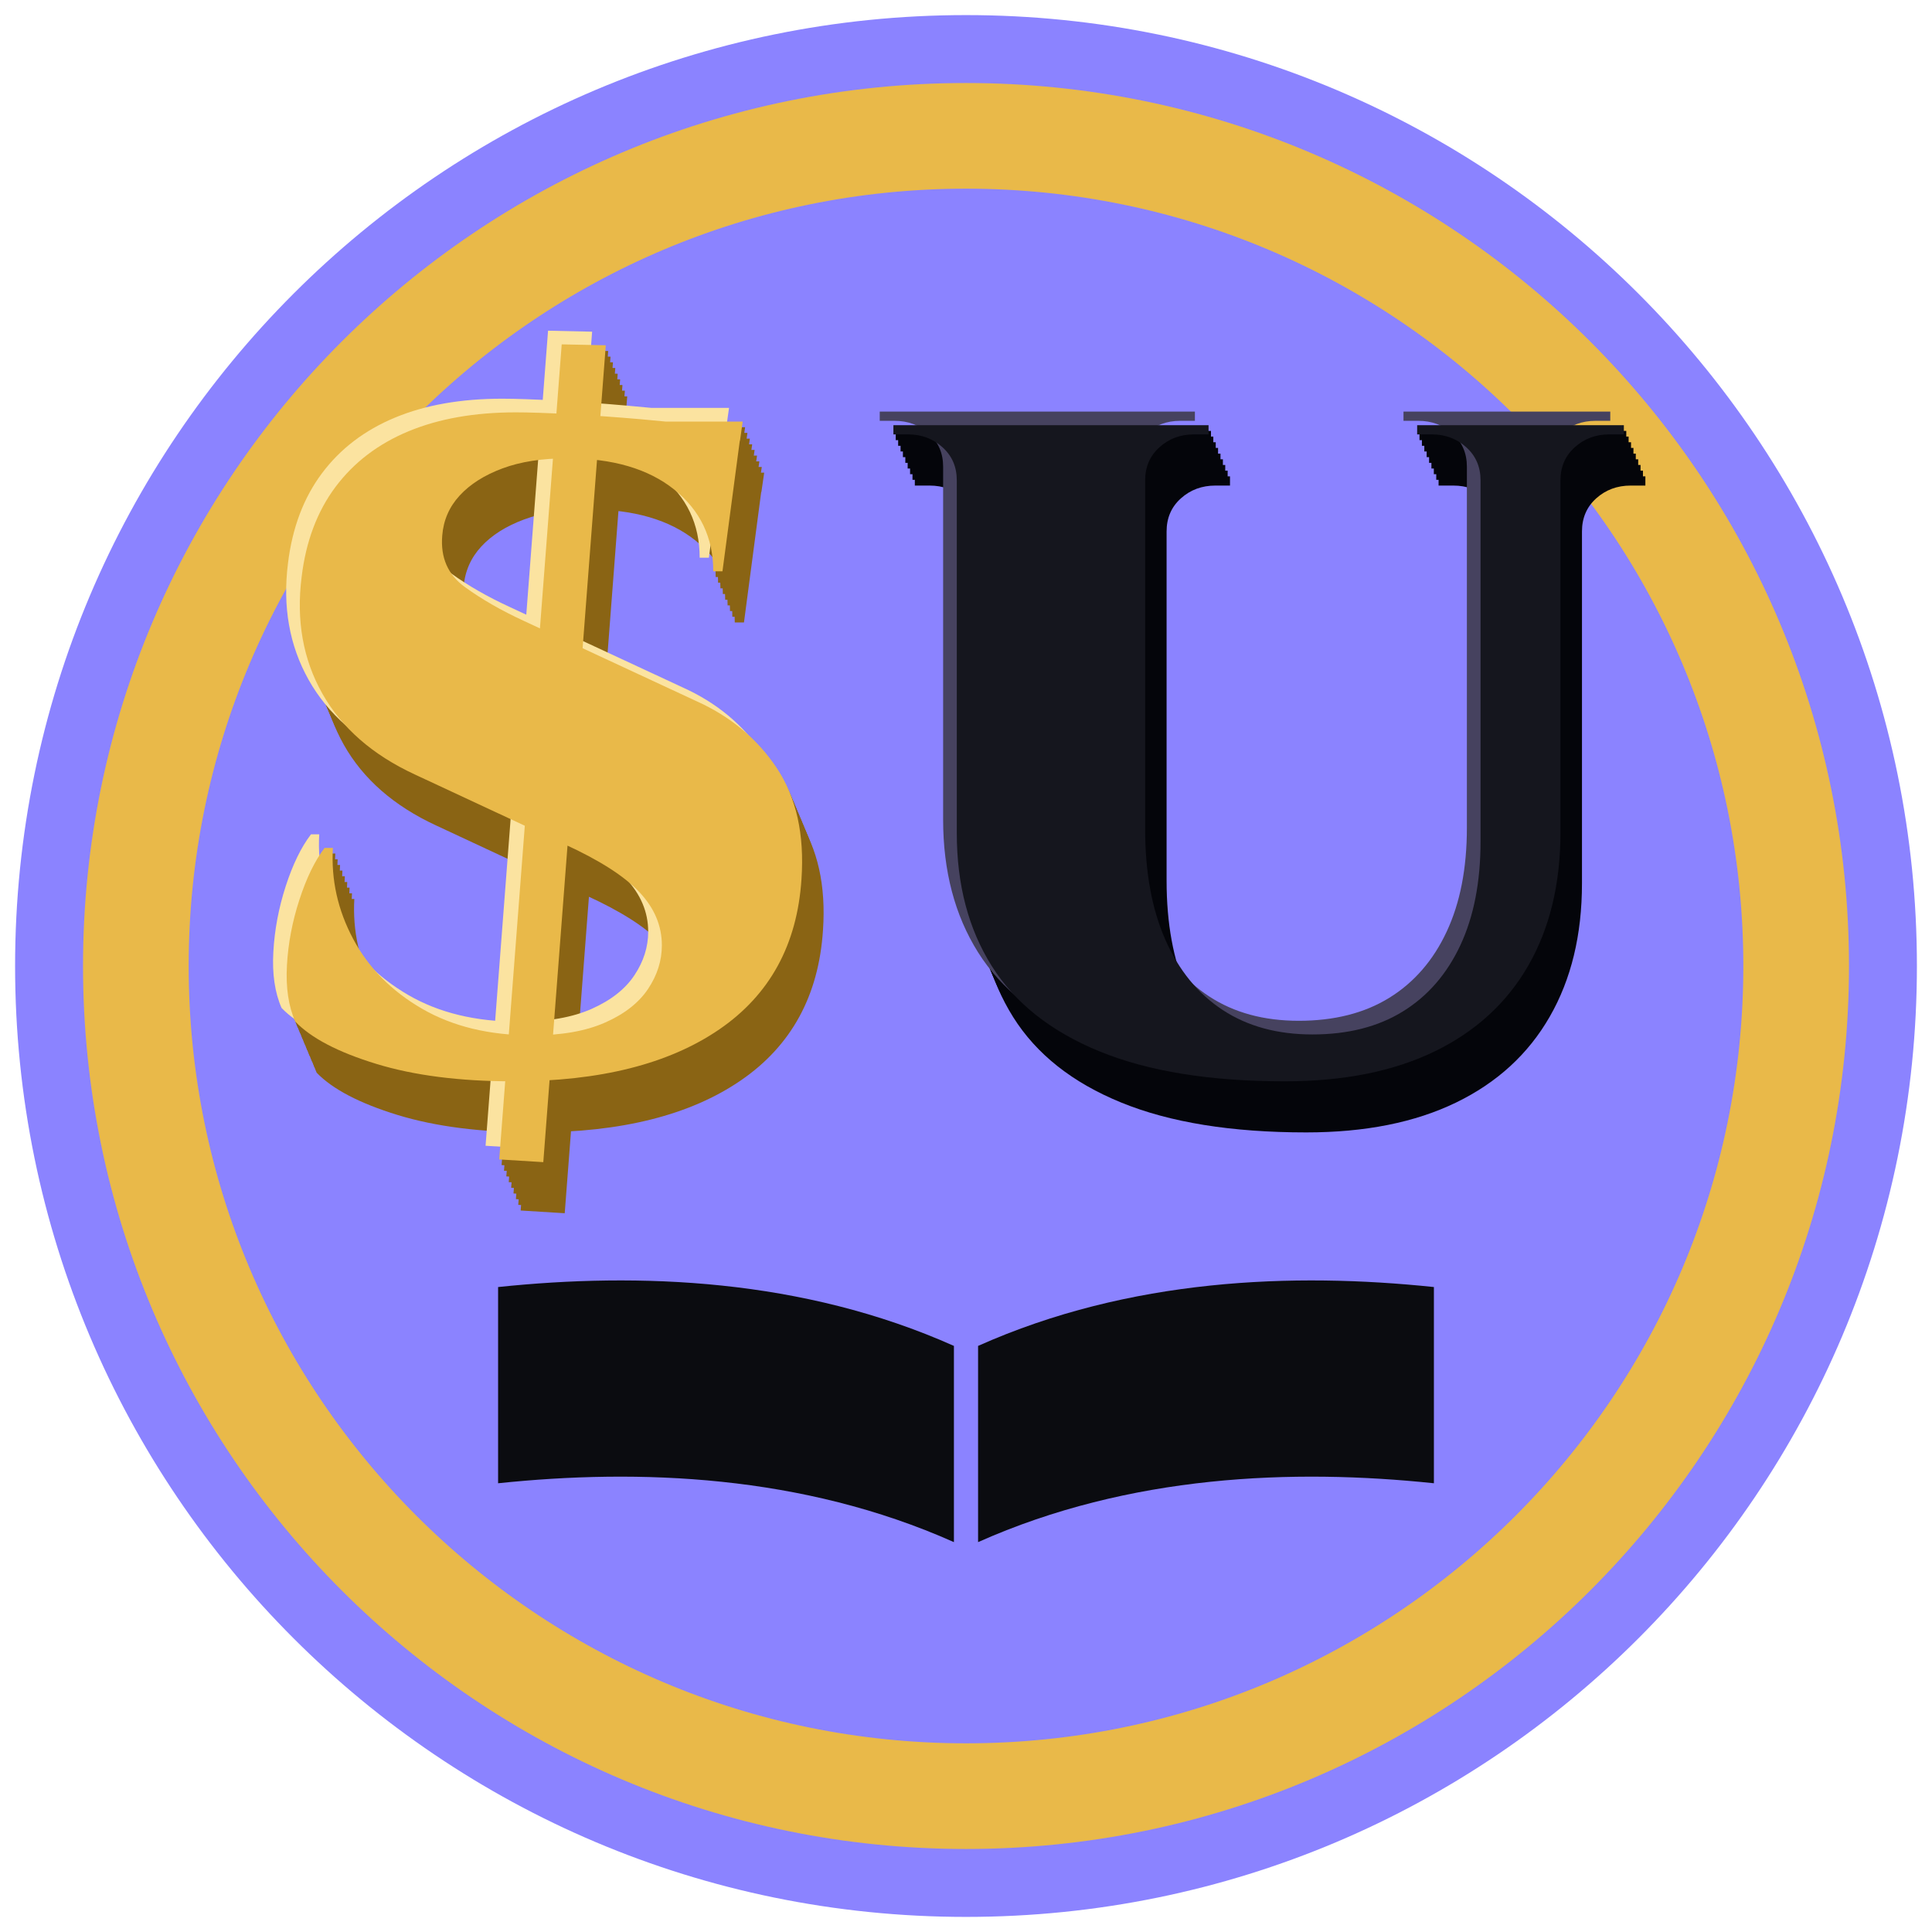
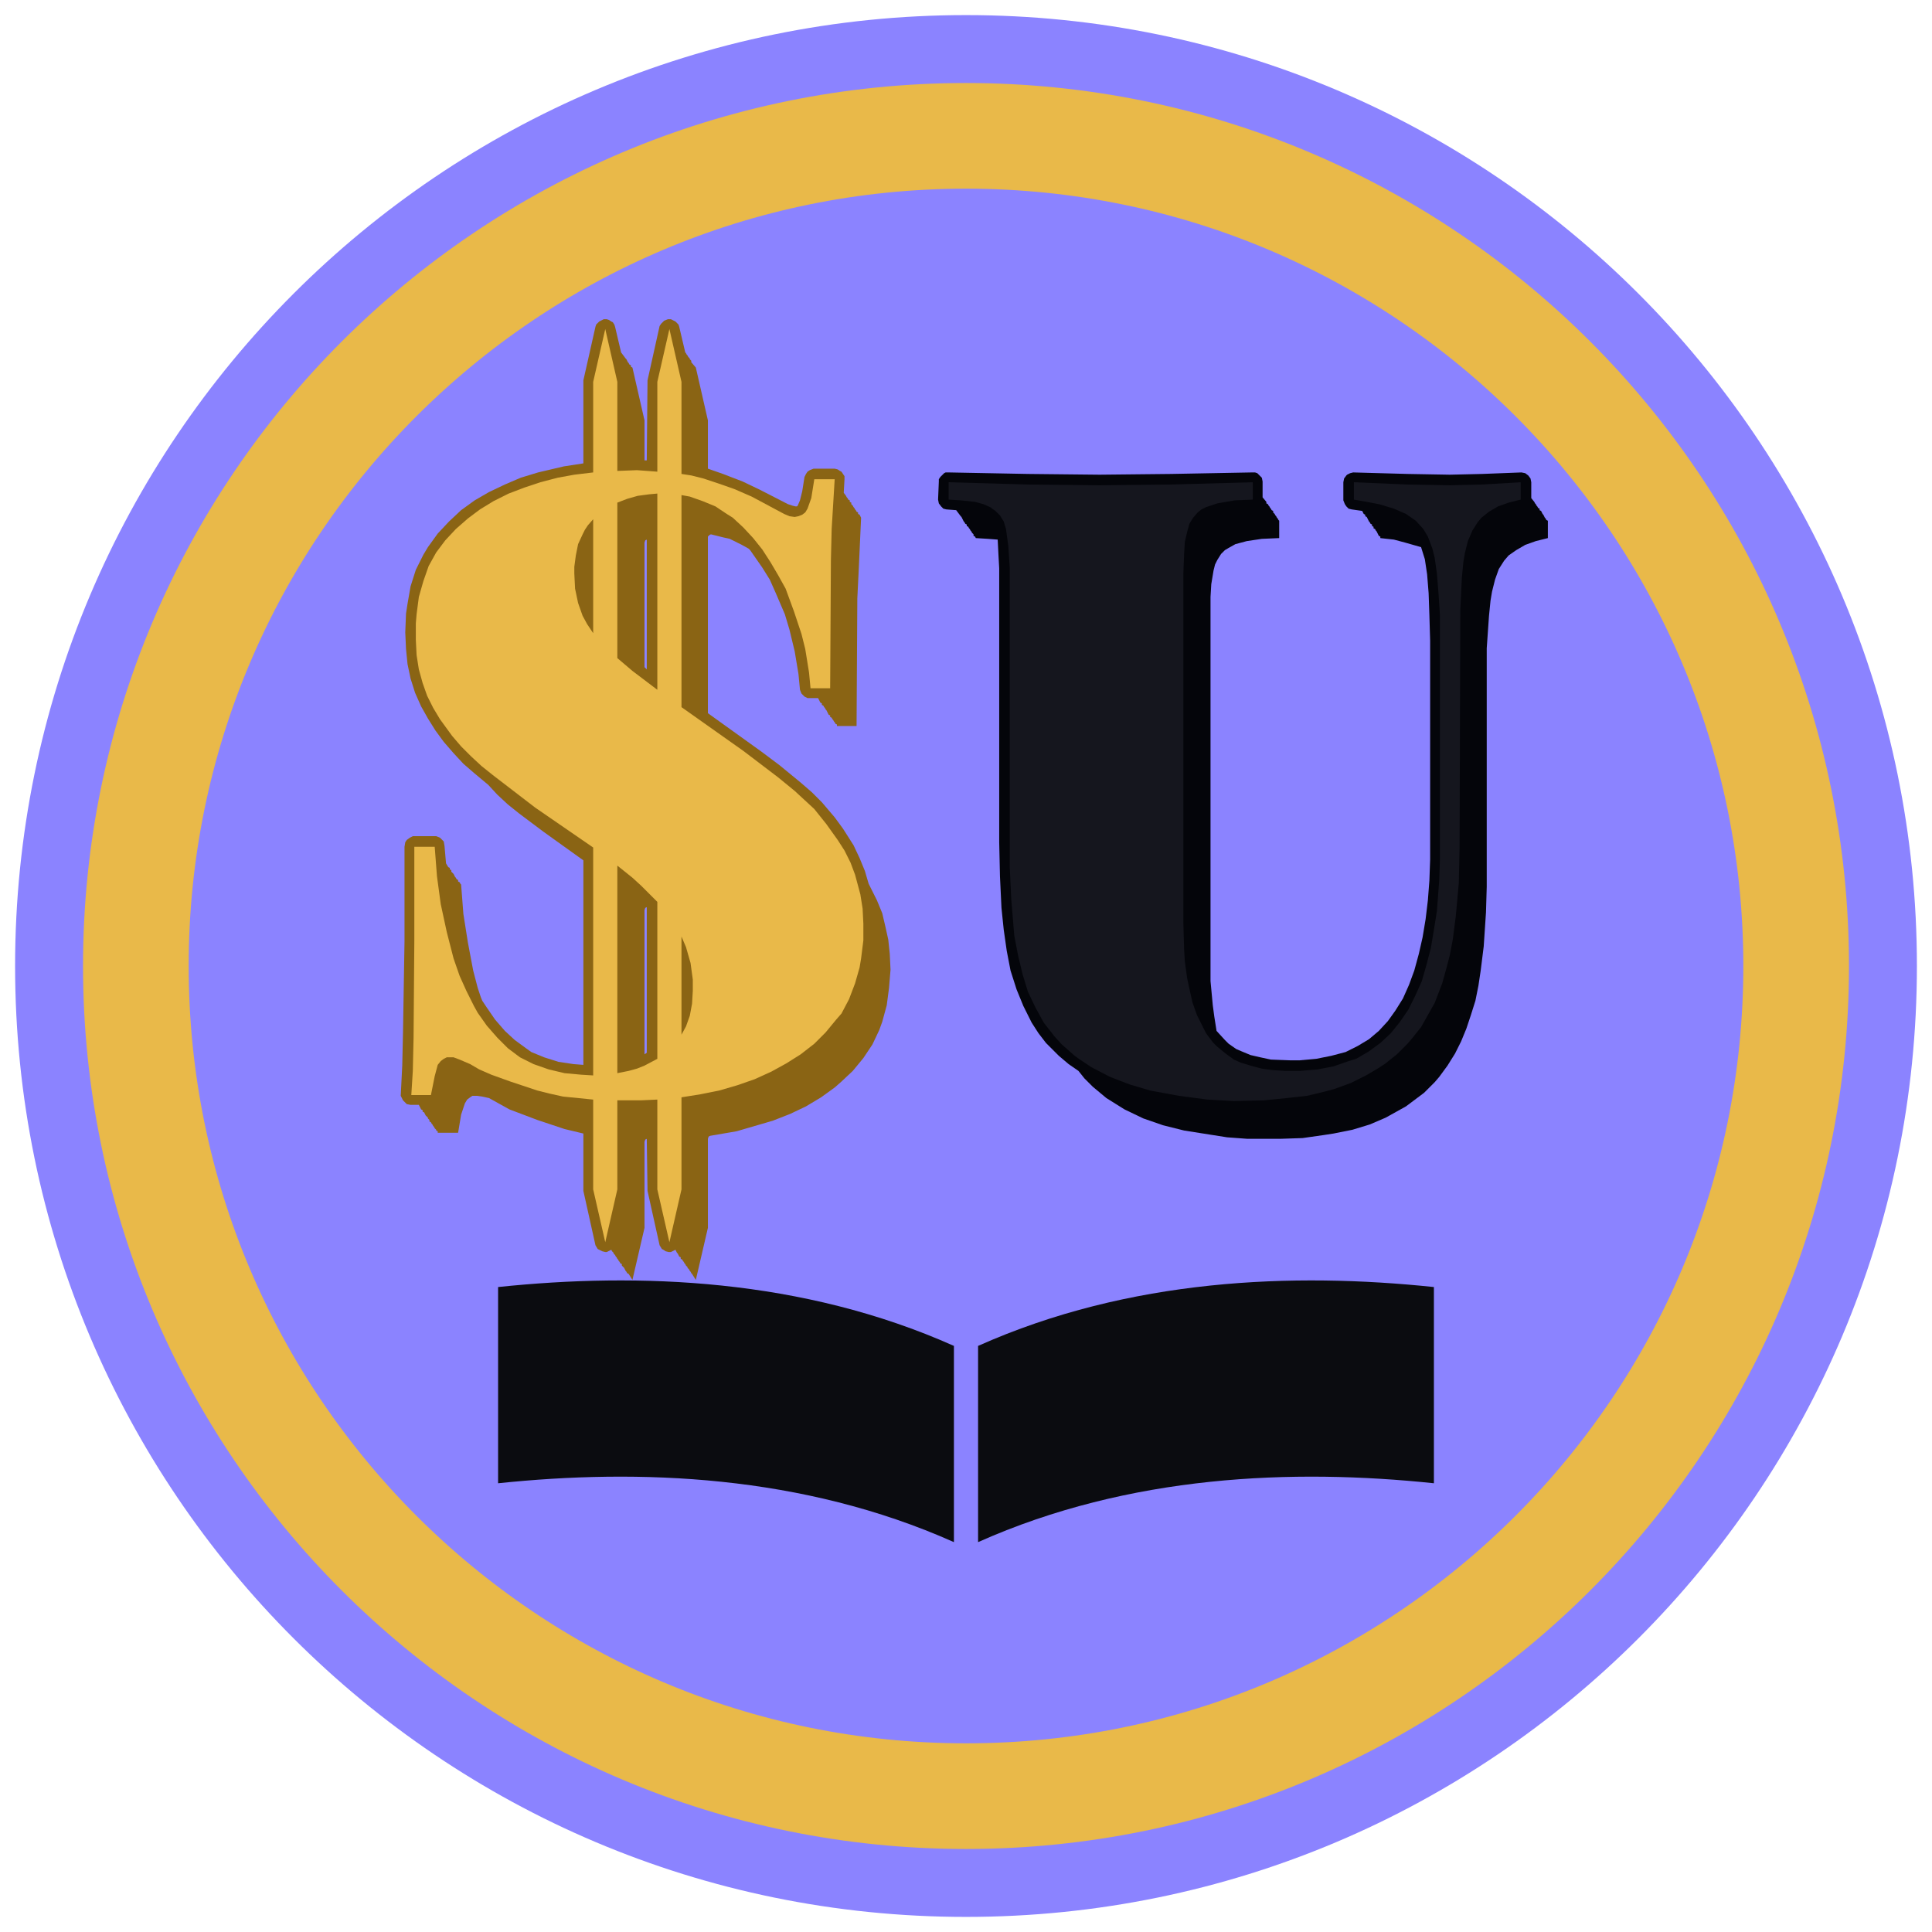
<svg xmlns="http://www.w3.org/2000/svg" viewBox="0 0 256 256" width="256" height="256">
  <circle cx="128" cy="128" r="126" fill="#8B83FF" />
  <circle cx="128" cy="128" r="110" fill="none" stroke="#E9B949" stroke-width="14" />
-   <path d="M71.18 61.41Q73.86 61.41 78.37 61.66Q82.87 61.9 87.74 62.33Q92.61 62.75 96.26 63.18Q99.92 63.6 101.01 64.09L98.58 82.48H97.36Q97.36 75.78 92.18 71.64Q87.01 67.5 78 67.5Q73.01 67.5 69.42 68.84Q65.83 70.18 63.76 72.43Q61.69 74.68 61.44 77.73Q61.08 82.11 64.42 84.55Q67.77 86.98 72.28 89.05L95.05 99.64Q101.86 102.69 105.76 108.53Q109.66 114.38 109.05 123.26Q108.2 136.29 98.15 143.17Q88.11 150.05 70.82 150.05Q60.22 150.05 52.68 147.74Q45.13 145.42 41.96 142.14Q40.62 139.09 40.87 134.71Q41.11 130.33 42.51 126Q43.91 121.68 45.86 119.12H46.95Q46.59 125.45 49.63 131.18Q52.68 136.9 58.76 140.43Q64.85 143.96 73.37 143.96Q79.22 143.96 83.05 142.26Q86.89 140.55 88.71 137.81Q90.54 135.07 90.54 132.03Q90.54 128.13 87.56 124.97Q84.58 121.8 77.64 118.64L57.79 109.38Q49.39 105.49 45.55 98.67Q41.72 91.85 42.81 83.21Q43.67 76.15 47.32 71.27Q50.97 66.4 57 63.91Q63.02 61.41 71.18 61.41ZM101.26 62.63 100.89 65.19H83.24V62.63ZM77.27 52.4 83.11 52.53 74.83 160.76 68.99 160.4Z" fill="#8A6414" />
-   <path d="M70.87 60.66Q73.54 60.66 78.05 60.9Q82.55 61.15 87.42 61.57Q92.29 62 95.95 62.43Q99.6 62.85 100.7 63.34L98.26 81.72H97.04Q97.04 75.03 91.87 70.89Q86.69 66.75 77.68 66.75Q72.69 66.75 69.1 68.09Q65.51 69.43 63.44 71.68Q61.37 73.93 61.13 76.98Q60.76 81.36 64.11 83.79Q67.46 86.23 71.96 88.3L94.73 98.89Q101.55 101.93 105.44 107.78Q109.34 113.62 108.73 122.51Q107.88 135.54 97.83 142.42Q87.79 149.3 70.5 149.3Q59.91 149.3 52.36 146.98Q44.81 144.67 41.65 141.38Q40.31 138.34 40.55 133.96Q40.79 129.57 42.19 125.25Q43.59 120.93 45.54 118.37H46.64Q46.27 124.7 49.32 130.42Q52.36 136.15 58.45 139.68Q64.54 143.21 73.06 143.21Q78.9 143.21 82.74 141.5Q86.57 139.8 88.4 137.06Q90.22 134.32 90.22 131.28Q90.22 127.38 87.24 124.22Q84.26 121.05 77.32 117.88L57.47 108.63Q49.07 104.73 45.24 97.92Q41.4 91.1 42.5 82.45Q43.35 75.39 47 70.52Q50.66 65.65 56.68 63.16Q62.71 60.66 70.87 60.66ZM100.94 61.88 100.57 64.43H82.92V61.88ZM76.95 51.65 82.8 51.77 74.52 160.01 68.67 159.65Z" fill="#8A6414" />
-   <path d="M70.55 59.91Q73.23 59.91 77.73 60.15Q82.24 60.39 87.11 60.82Q91.98 61.25 95.63 61.67Q99.28 62.1 100.38 62.59L97.94 80.97H96.73Q96.73 74.27 91.55 70.14Q86.38 66 77.37 66Q72.38 66 68.78 67.33Q65.19 68.67 63.12 70.93Q61.05 73.18 60.81 76.22Q60.44 80.61 63.79 83.04Q67.14 85.48 71.65 87.55L94.41 98.14Q101.23 101.18 105.13 107.03Q109.02 112.87 108.42 121.76Q107.56 134.79 97.52 141.66Q87.47 148.54 70.18 148.54Q59.59 148.54 52.04 146.23Q44.5 143.92 41.33 140.63Q39.99 137.59 40.23 133.2Q40.48 128.82 41.88 124.5Q43.28 120.18 45.23 117.62H46.32Q45.96 123.95 49 129.67Q52.04 135.39 58.13 138.93Q64.22 142.46 72.74 142.46Q78.59 142.46 82.42 140.75Q86.26 139.05 88.08 136.31Q89.91 133.57 89.91 130.52Q89.91 126.63 86.93 123.46Q83.94 120.3 77 117.13L57.16 107.88Q48.76 103.98 44.92 97.16Q41.09 90.35 42.18 81.7Q43.03 74.64 46.69 69.77Q50.34 64.9 56.37 62.4Q62.39 59.91 70.55 59.91ZM100.62 61.13 100.26 63.68H82.6V61.13ZM76.64 50.9 82.48 51.02 74.2 159.26 68.36 158.89Z" fill="#8A6414" />
-   <path d="M70.23 59.16Q72.91 59.16 77.42 59.4Q81.92 59.64 86.79 60.07Q91.66 60.49 95.32 60.92Q98.97 61.35 100.06 61.83L97.63 80.22H96.41Q96.41 73.52 91.24 69.38Q86.06 65.24 77.05 65.24Q72.06 65.24 68.47 66.58Q64.88 67.92 62.81 70.17Q60.74 72.43 60.49 75.47Q60.13 79.85 63.48 82.29Q66.83 84.72 71.33 86.79L94.1 97.39Q100.92 100.43 104.81 106.27Q108.71 112.12 108.1 121.01Q107.25 134.03 97.2 140.91Q87.16 147.79 69.87 147.79Q59.28 147.79 51.73 145.48Q44.18 143.16 41.01 139.88Q39.67 136.83 39.92 132.45Q40.16 128.07 41.56 123.75Q42.96 119.42 44.91 116.87H46.01Q45.64 123.2 48.68 128.92Q51.73 134.64 57.82 138.17Q63.9 141.7 72.43 141.7Q78.27 141.7 82.1 140Q85.94 138.29 87.77 135.56Q89.59 132.82 89.59 129.77Q89.59 125.88 86.61 122.71Q83.63 119.54 76.69 116.38L56.84 107.13Q48.44 103.23 44.61 96.41Q40.77 89.59 41.87 80.95Q42.72 73.89 46.37 69.02Q50.02 64.15 56.05 61.65Q62.08 59.16 70.23 59.16ZM100.31 60.37 99.94 62.93H82.29V60.37ZM76.32 50.15 82.17 50.27 73.89 158.51 68.04 158.14Z" fill="#8A6414" />
-   <path d="M69.92 58.4Q72.6 58.4 77.1 58.65Q81.61 58.89 86.48 59.32Q91.35 59.74 95 60.17Q98.65 60.59 99.75 61.08L97.31 79.47H96.09Q96.09 72.77 90.92 68.63Q85.75 64.49 76.74 64.49Q71.74 64.49 68.15 65.83Q64.56 67.17 62.49 69.42Q60.42 71.67 60.18 74.72Q59.81 79.1 63.16 81.54Q66.51 83.97 71.01 86.04L93.78 96.63Q100.6 99.68 104.5 105.52Q108.39 111.37 107.78 120.25Q106.93 133.28 96.89 140.16Q86.84 147.04 69.55 147.04Q58.96 147.04 51.41 144.73Q43.86 142.41 40.7 139.13Q39.36 136.08 39.6 131.7Q39.85 127.32 41.25 122.99Q42.65 118.67 44.59 116.11H45.69Q45.32 122.44 48.37 128.17Q51.41 133.89 57.5 137.42Q63.59 140.95 72.11 140.95Q77.95 140.95 81.79 139.25Q85.62 137.54 87.45 134.8Q89.28 132.06 89.28 129.02Q89.28 125.12 86.29 121.96Q83.31 118.79 76.37 115.63L56.53 106.37Q48.12 102.48 44.29 95.66Q40.45 88.84 41.55 80.2Q42.4 73.14 46.05 68.26Q49.71 63.39 55.73 60.9Q61.76 58.4 69.92 58.4ZM99.99 59.62 99.63 62.18H81.97V59.62ZM76.01 49.39 81.85 49.52 73.57 157.75 67.73 157.39Z" fill="#8A6414" />
-   <path d="M69.6 57.65Q72.28 57.65 76.79 57.89Q81.29 58.14 86.16 58.56Q91.03 58.99 94.68 59.42Q98.34 59.84 99.43 60.33L97 78.71H95.78Q95.78 72.02 90.6 67.88Q85.43 63.74 76.42 63.74Q71.43 63.74 67.84 65.08Q64.24 66.42 62.18 68.67Q60.11 70.92 59.86 73.97Q59.5 78.35 62.84 80.78Q66.19 83.22 70.7 85.29L93.47 95.88Q100.28 98.92 104.18 104.77Q108.08 110.61 107.47 119.5Q106.61 132.53 96.57 139.41Q86.53 146.29 69.24 146.29Q58.64 146.29 51.1 143.97Q43.55 141.66 40.38 138.37Q39.04 135.33 39.29 130.95Q39.53 126.56 40.93 122.24Q42.33 117.92 44.28 115.36H45.37Q45.01 121.69 48.05 127.41Q51.1 133.14 57.18 136.67Q63.27 140.2 71.79 140.2Q77.64 140.2 81.47 138.49Q85.31 136.79 87.13 134.05Q88.96 131.31 88.96 128.27Q88.96 124.37 85.98 121.21Q82.99 118.04 76.05 114.87L56.21 105.62Q47.81 101.72 43.97 94.91Q40.14 88.09 41.23 79.44Q42.09 72.38 45.74 67.51Q49.39 62.64 55.42 60.15Q61.44 57.65 69.6 57.65ZM99.67 58.87 99.31 61.42H81.66V58.87ZM75.69 48.64 81.53 48.76 73.25 157 67.41 156.64Z" fill="#8A6414" />
-   <path d="M69.29 56.9Q71.96 56.9 76.47 57.14Q80.97 57.38 85.84 57.81Q90.71 58.24 94.37 58.66Q98.02 59.09 99.12 59.58L96.68 77.96H95.46Q95.46 71.26 90.29 67.13Q85.11 62.99 76.1 62.99Q71.11 62.99 67.52 64.32Q63.93 65.66 61.86 67.92Q59.79 70.17 59.55 73.21Q59.18 77.6 62.53 80.03Q65.88 82.47 70.38 84.54L93.15 95.13Q99.97 98.17 103.86 104.02Q107.76 109.86 107.15 118.75Q106.3 131.78 96.25 138.65Q86.21 145.53 68.92 145.53Q58.33 145.53 50.78 143.22Q43.23 140.91 40.07 137.62Q38.73 134.58 38.97 130.19Q39.21 125.81 40.61 121.49Q42.01 117.17 43.96 114.61H45.06Q44.69 120.94 47.74 126.66Q50.78 132.38 56.87 135.92Q62.95 139.45 71.48 139.45Q77.32 139.45 81.16 137.74Q84.99 136.04 86.82 133.3Q88.64 130.56 88.64 127.51Q88.64 123.62 85.66 120.45Q82.68 117.29 75.74 114.12L55.89 104.87Q47.49 100.97 43.66 94.15Q39.82 87.34 40.92 78.69Q41.77 71.63 45.42 66.76Q49.07 61.89 55.1 59.39Q61.13 56.9 69.29 56.9ZM99.36 58.12 98.99 60.67H81.34V58.12ZM75.37 47.89 81.22 48.01 72.94 156.25 67.09 155.88Z" fill="#8A6414" />
-   <path d="M68.97 56.15Q71.65 56.15 76.15 56.39Q80.66 56.63 85.53 57.06Q90.4 57.48 94.05 57.91Q97.7 58.34 98.8 58.82L96.36 77.21H95.15Q95.15 70.51 89.97 66.37Q84.8 62.23 75.79 62.23Q70.8 62.23 67.2 63.57Q63.61 64.91 61.54 67.16Q59.47 69.42 59.23 72.46Q58.86 76.84 62.21 79.28Q65.56 81.71 70.07 83.78L92.83 94.38Q99.65 97.42 103.55 103.26Q107.44 109.11 106.84 118Q105.98 131.02 95.94 137.9Q85.89 144.78 68.6 144.78Q58.01 144.78 50.46 142.47Q42.91 140.15 39.75 136.87Q38.41 133.82 38.65 129.44Q38.9 125.06 40.3 120.74Q41.7 116.41 43.65 113.86H44.74Q44.38 120.19 47.42 125.91Q50.46 131.63 56.55 135.16Q62.64 138.69 71.16 138.69Q77.01 138.69 80.84 136.99Q84.68 135.28 86.5 132.55Q88.33 129.81 88.33 126.76Q88.33 122.87 85.35 119.7Q82.36 116.53 75.42 113.37L55.58 104.12Q47.18 100.22 43.34 93.4Q39.51 86.58 40.6 77.94Q41.45 70.88 45.11 66.01Q48.76 61.14 54.79 58.64Q60.81 56.15 68.97 56.15ZM99.04 57.36 98.68 59.92H81.02V57.36ZM75.06 47.14 80.9 47.26 72.62 155.5 66.78 155.13Z" fill="#8A6414" />
-   <path d="M68.65 55.39Q71.33 55.39 75.84 55.64Q80.34 55.88 85.21 56.31Q90.08 56.73 93.73 57.16Q97.39 57.58 98.48 58.07L96.05 76.46H94.83Q94.83 69.76 89.66 65.62Q84.48 61.48 75.47 61.48Q70.48 61.48 66.89 62.82Q63.3 64.16 61.23 66.41Q59.16 68.66 58.91 71.71Q58.55 76.09 61.9 78.53Q65.24 80.96 69.75 83.03L92.52 93.62Q99.34 96.67 103.23 102.51Q107.13 108.36 106.52 117.24Q105.67 130.27 95.62 137.15Q85.58 144.03 68.29 144.03Q57.7 144.03 50.15 141.72Q42.6 139.4 39.43 136.12Q38.09 133.07 38.34 128.69Q38.58 124.31 39.98 119.98Q41.38 115.66 43.33 113.1H44.43Q44.06 119.43 47.1 125.16Q50.15 130.88 56.24 134.41Q62.32 137.94 70.85 137.94Q76.69 137.94 80.52 136.24Q84.36 134.53 86.19 131.79Q88.01 129.05 88.01 126.01Q88.01 122.11 85.03 118.95Q82.05 115.78 75.11 112.62L55.26 103.36Q46.86 99.47 43.02 92.65Q39.19 85.83 40.29 77.19Q41.14 70.13 44.79 65.25Q48.44 60.38 54.47 57.89Q60.5 55.39 68.65 55.39ZM98.73 56.61 98.36 59.17H80.71V56.61ZM74.74 46.38 80.59 46.51 72.31 154.74 66.46 154.38Z" fill="#8A6414" />
-   <path d="M66.53 52.83Q69.21 52.83 73.72 53.08Q78.22 53.32 83.09 53.75Q87.96 54.17 91.61 54.6Q95.27 55.03 96.36 55.51L93.93 73.9H92.71Q92.71 67.2 87.53 63.06Q82.36 58.92 73.35 58.92Q68.36 58.92 64.77 60.26Q61.17 61.6 59.1 63.85Q57.04 66.11 56.79 69.15Q56.43 73.53 59.77 75.97Q63.12 78.4 67.63 80.47L90.4 91.06Q97.21 94.11 101.11 99.95Q105.01 105.8 104.4 114.68Q103.54 127.71 93.5 134.59Q83.46 141.47 66.17 141.47Q55.57 141.47 48.03 139.16Q40.48 136.84 37.31 133.56Q35.97 130.51 36.22 126.13Q36.46 121.75 37.86 117.42Q39.26 113.1 41.21 110.55H42.3Q41.94 116.88 44.98 122.6Q48.03 128.32 54.11 131.85Q60.2 135.38 68.72 135.38Q74.57 135.38 78.4 133.68Q82.24 131.97 84.06 129.23Q85.89 126.49 85.89 123.45Q85.89 119.55 82.91 116.39Q79.92 113.22 72.98 110.06L53.14 100.81Q44.74 96.91 40.9 90.09Q37.07 83.27 38.16 74.63Q39.02 67.57 42.67 62.7Q46.32 57.83 52.35 55.33Q58.37 52.83 66.53 52.83ZM96.6 54.05 96.24 56.61H78.59V54.05ZM72.62 43.82 78.46 43.95 70.18 152.18 64.34 151.82Z" fill="#FBE3A0" />
-   <path d="M68.34 54.64Q71.02 54.64 75.52 54.88Q80.03 55.13 84.9 55.55Q89.77 55.98 93.42 56.41Q97.07 56.83 98.17 57.32L95.73 75.7H94.51Q94.51 69.01 89.34 64.87Q84.17 60.73 75.16 60.73Q70.16 60.73 66.57 62.07Q62.98 63.41 60.91 65.66Q58.84 67.91 58.6 70.96Q58.23 75.34 61.58 77.77Q64.93 80.21 69.43 82.28L92.2 92.87Q99.02 95.91 102.92 101.76Q106.81 107.6 106.2 116.49Q105.35 129.52 95.31 136.4Q85.26 143.28 67.97 143.28Q57.38 143.28 49.83 140.96Q42.28 138.65 39.12 135.36Q37.78 132.32 38.02 127.94Q38.26 123.55 39.67 119.23Q41.07 114.91 43.01 112.35H44.11Q43.74 118.68 46.79 124.4Q49.83 130.13 55.92 133.66Q62.01 137.19 70.53 137.19Q76.37 137.19 80.21 135.48Q84.04 133.78 85.87 131.04Q87.7 128.3 87.7 125.26Q87.7 121.36 84.71 118.2Q81.73 115.03 74.79 111.86L54.94 102.61Q46.54 98.71 42.71 91.9Q38.87 85.08 39.97 76.43Q40.82 69.37 44.47 64.5Q48.13 59.63 54.15 57.14Q60.18 54.64 68.34 54.64ZM98.41 55.86 98.05 58.41H80.39V55.86ZM74.43 45.63 80.27 45.75 71.99 153.99 66.15 153.63Z" fill="#E9B949" />
-   <path d="M154.58 63.12V116.69Q154.58 125.21 157.26 131.3Q159.94 137.39 164.87 140.61Q169.8 143.84 176.74 143.84Q183.8 143.84 188.73 140.8Q193.67 137.75 196.34 132.03Q199.02 126.31 199.02 118.27V63.12H209.62V117.05Q209.62 127.28 205.35 134.71Q201.09 142.14 192.94 146.09Q184.78 150.05 173.09 150.05Q158.24 150.05 148.56 146.09Q138.88 142.14 134.25 134.77Q129.62 127.4 129.62 117.18V63.12ZM129.99 63.12V70.42H129.62Q129.62 67.74 127.74 66.04Q125.85 64.34 123.17 64.34Q123.17 64.34 122.2 64.34Q121.22 64.34 121.22 64.34V63.12ZM162.98 63.12V64.34Q162.98 64.34 162.01 64.34Q161.04 64.34 161.04 64.34Q158.36 64.34 156.47 66.04Q154.58 67.74 154.58 70.42H154.34V63.12ZM199.39 63.12V70.42H199.02Q199.02 67.74 197.14 66.04Q195.25 64.34 192.57 64.34Q192.57 64.34 191.6 64.34Q190.62 64.34 190.62 64.34V63.12ZM218.02 63.12V64.34Q218.02 64.34 217.04 64.34Q216.07 64.34 216.07 64.34Q213.39 64.34 211.5 66.04Q209.62 67.74 209.62 70.42H209.37V63.12Z" fill="#04050A" />
-   <path d="M154.27 62.36V115.94Q154.27 124.46 156.95 130.55Q159.62 136.63 164.55 139.86Q169.49 143.09 176.43 143.09Q183.49 143.09 188.42 140.04Q193.35 137 196.03 131.28Q198.71 125.55 198.71 117.52V62.36H209.3V116.3Q209.3 126.53 205.04 133.96Q200.78 141.38 192.62 145.34Q184.46 149.3 172.77 149.3Q157.92 149.3 148.24 145.34Q138.56 141.38 133.93 134.02Q129.31 126.65 129.31 116.42V62.36ZM129.67 62.36V69.67H129.31Q129.31 66.99 127.42 65.29Q125.53 63.58 122.85 63.58Q122.85 63.58 121.88 63.58Q120.91 63.58 120.91 63.58V62.36ZM162.67 62.36V63.58Q162.67 63.58 161.69 63.58Q160.72 63.58 160.72 63.58Q158.04 63.58 156.15 65.29Q154.27 66.99 154.27 69.67H154.02V62.36ZM199.07 62.36V69.67H198.71Q198.71 66.99 196.82 65.29Q194.93 63.58 192.25 63.58Q192.25 63.58 191.28 63.58Q190.31 63.58 190.31 63.58V62.36ZM217.7 62.36V63.58Q217.7 63.58 216.73 63.58Q215.75 63.58 215.75 63.58Q213.07 63.58 211.19 65.29Q209.3 66.99 209.3 69.67H209.06V62.36Z" fill="#04050A" />
-   <path d="M153.95 61.61V115.18Q153.95 123.71 156.63 129.79Q159.31 135.88 164.24 139.11Q169.17 142.33 176.11 142.33Q183.17 142.33 188.1 139.29Q193.03 136.25 195.71 130.52Q198.39 124.8 198.39 116.77V61.61H208.98V115.55Q208.98 125.78 204.72 133.2Q200.46 140.63 192.3 144.59Q184.15 148.54 172.46 148.54Q157.6 148.54 147.92 144.59Q138.24 140.63 133.62 133.26Q128.99 125.9 128.99 115.67V61.61ZM129.36 61.61V68.92H128.99Q128.99 66.24 127.1 64.53Q125.22 62.83 122.54 62.83Q122.54 62.83 121.56 62.83Q120.59 62.83 120.59 62.83V61.61ZM162.35 61.61V62.83Q162.35 62.83 161.38 62.83Q160.4 62.83 160.4 62.83Q157.73 62.83 155.84 64.53Q153.95 66.24 153.95 68.92H153.71V61.61ZM198.76 61.61V68.92H198.39Q198.39 66.24 196.5 64.53Q194.62 62.83 191.94 62.83Q191.94 62.83 190.96 62.83Q189.99 62.83 189.99 62.83V61.61ZM217.38 61.61V62.83Q217.38 62.83 216.41 62.83Q215.44 62.83 215.44 62.83Q212.76 62.83 210.87 64.53Q208.98 66.24 208.98 68.92H208.74V61.61Z" fill="#04050A" />
-   <path d="M153.63 60.86V114.43Q153.63 122.95 156.31 129.04Q158.99 135.13 163.92 138.36Q168.85 141.58 175.79 141.58Q182.86 141.58 187.79 138.54Q192.72 135.49 195.4 129.77Q198.07 124.05 198.07 116.01V60.86H208.67V114.8Q208.67 125.02 204.41 132.45Q200.14 139.88 191.99 143.83Q183.83 147.79 172.14 147.79Q157.29 147.79 147.61 143.83Q137.93 139.88 133.3 132.51Q128.68 125.15 128.68 114.92V60.86ZM129.04 60.86V68.17H128.68Q128.68 65.49 126.79 63.78Q124.9 62.08 122.22 62.08Q122.22 62.08 121.25 62.08Q120.27 62.08 120.27 62.08V60.86ZM162.04 60.86V62.08Q162.04 62.08 161.06 62.08Q160.09 62.08 160.09 62.08Q157.41 62.08 155.52 63.78Q153.63 65.49 153.63 68.17H153.39V60.86ZM198.44 60.86V68.17H198.07Q198.07 65.49 196.19 63.78Q194.3 62.08 191.62 62.08Q191.62 62.08 190.65 62.08Q189.67 62.08 189.67 62.08V60.86ZM217.07 60.86V62.08Q217.07 62.08 216.09 62.08Q215.12 62.08 215.12 62.08Q212.44 62.08 210.55 63.78Q208.67 65.49 208.67 68.17H208.42V60.86Z" fill="#04050A" />
-   <path d="M153.32 60.11V113.68Q153.32 122.2 156 128.29Q158.68 134.38 163.61 137.6Q168.54 140.83 175.48 140.83Q182.54 140.83 187.47 137.79Q192.4 134.74 195.08 129.02Q197.76 123.3 197.76 115.26V60.11H208.35V114.04Q208.35 124.27 204.09 131.7Q199.83 139.13 191.67 143.08Q183.51 147.04 171.83 147.04Q156.97 147.04 147.29 143.08Q137.61 139.13 132.99 131.76Q128.36 124.39 128.36 114.17V60.11ZM128.72 60.11V67.41H128.36Q128.36 64.73 126.47 63.03Q124.59 61.33 121.91 61.33Q121.91 61.33 120.93 61.33Q119.96 61.33 119.96 61.33V60.11ZM161.72 60.11V61.33Q161.72 61.33 160.75 61.33Q159.77 61.33 159.77 61.33Q157.09 61.33 155.21 63.03Q153.32 64.73 153.32 67.41H153.08V60.11ZM198.12 60.11V67.41H197.76Q197.76 64.73 195.87 63.03Q193.98 61.33 191.31 61.33Q191.31 61.33 190.33 61.33Q189.36 61.33 189.36 61.33V60.11ZM216.75 60.11V61.33Q216.75 61.33 215.78 61.33Q214.8 61.33 214.8 61.33Q212.13 61.33 210.24 63.03Q208.35 64.73 208.35 67.41H208.11V60.11Z" fill="#04050A" />
-   <path d="M153 59.35V112.93Q153 121.45 155.68 127.54Q158.36 133.62 163.29 136.85Q168.22 140.08 175.16 140.08Q182.22 140.08 187.15 137.03Q192.09 133.99 194.76 128.27Q197.44 122.54 197.44 114.51V59.35H208.03V113.29Q208.03 123.52 203.77 130.95Q199.51 138.37 191.35 142.33Q183.2 146.29 171.51 146.29Q156.66 146.29 146.98 142.33Q137.3 138.37 132.67 131.01Q128.04 123.64 128.04 113.41V59.35ZM128.41 59.35V66.66H128.04Q128.04 63.98 126.16 62.28Q124.27 60.57 121.59 60.57Q121.59 60.57 120.62 60.57Q119.64 60.57 119.64 60.57V59.35ZM161.4 59.35V60.57Q161.4 60.57 160.43 60.57Q159.46 60.57 159.46 60.57Q156.78 60.57 154.89 62.28Q153 63.98 153 66.66H152.76V59.35ZM197.81 59.35V66.66H197.44Q197.44 63.98 195.56 62.28Q193.67 60.57 190.99 60.57Q190.99 60.57 190.02 60.57Q189.04 60.57 189.04 60.57V59.35ZM216.44 59.35V60.57Q216.44 60.57 215.46 60.57Q214.49 60.57 214.49 60.57Q211.81 60.57 209.92 62.28Q208.03 63.98 208.03 66.66H207.79V59.35Z" fill="#04050A" />
-   <path d="M152.69 58.6V112.17Q152.69 120.7 155.37 126.78Q158.04 132.87 162.97 136.1Q167.91 139.32 174.85 139.32Q181.91 139.32 186.84 136.28Q191.77 133.24 194.45 127.51Q197.13 121.79 197.13 113.76V58.6H207.72V112.54Q207.72 122.77 203.46 130.19Q199.2 137.62 191.04 141.58Q182.88 145.53 171.19 145.53Q156.34 145.53 146.66 141.58Q136.98 137.62 132.35 130.25Q127.73 122.89 127.73 112.66V58.6ZM128.09 58.6V65.91H127.73Q127.73 63.23 125.84 61.52Q123.95 59.82 121.27 59.82Q121.27 59.82 120.3 59.82Q119.33 59.82 119.33 59.82V58.6ZM161.09 58.6V59.82Q161.09 59.82 160.11 59.82Q159.14 59.82 159.14 59.82Q156.46 59.82 154.57 61.52Q152.69 63.23 152.69 65.91H152.44V58.6ZM197.49 58.6V65.91H197.13Q197.13 63.23 195.24 61.52Q193.35 59.82 190.67 59.82Q190.67 59.82 189.7 59.82Q188.73 59.82 188.73 59.82V58.6ZM216.12 58.6V59.82Q216.12 59.82 215.15 59.82Q214.17 59.82 214.17 59.82Q211.49 59.82 209.61 61.52Q207.72 63.23 207.72 65.91H207.48V58.6Z" fill="#04050A" />
-   <path d="M152.37 57.85V111.42Q152.37 119.94 155.05 126.03Q157.73 132.12 162.66 135.35Q167.59 138.57 174.53 138.57Q181.59 138.57 186.52 135.53Q191.45 132.48 194.13 126.76Q196.81 121.04 196.81 113V57.85H207.4V111.79Q207.4 122.01 203.14 129.44Q198.88 136.87 190.72 140.82Q182.57 144.78 170.88 144.78Q156.02 144.78 146.34 140.82Q136.66 136.87 132.04 129.5Q127.41 122.14 127.41 111.91V57.85ZM127.78 57.85V65.16H127.41Q127.41 62.48 125.52 60.77Q123.64 59.07 120.96 59.07Q120.96 59.07 119.98 59.07Q119.01 59.07 119.01 59.07V57.85ZM160.77 57.85V59.07Q160.77 59.07 159.8 59.07Q158.82 59.07 158.82 59.07Q156.14 59.07 154.26 60.77Q152.37 62.48 152.37 65.16H152.13V57.85ZM197.18 57.85V65.16H196.81Q196.81 62.48 194.92 60.77Q193.04 59.07 190.36 59.07Q190.36 59.07 189.38 59.07Q188.41 59.07 188.41 59.07V57.85ZM215.8 57.85V59.07Q215.8 59.07 214.83 59.07Q213.86 59.07 213.86 59.07Q211.18 59.07 209.29 60.77Q207.4 62.48 207.4 65.16H207.16V57.85Z" fill="#04050A" />
-   <path d="M152.05 57.1V110.67Q152.05 119.19 154.73 125.28Q157.41 131.37 162.34 134.59Q167.27 137.82 174.21 137.82Q181.28 137.82 186.21 134.78Q191.14 131.73 193.82 126.01Q196.49 120.29 196.49 112.25V57.1H207.09V111.03Q207.09 121.26 202.83 128.69Q198.56 136.12 190.41 140.07Q182.25 144.03 170.56 144.03Q155.71 144.03 146.03 140.07Q136.35 136.12 131.72 128.75Q127.1 121.38 127.1 111.16V57.1ZM127.46 57.1V64.4H127.1Q127.1 61.72 125.21 60.02Q123.32 58.32 120.64 58.32Q120.64 58.32 119.67 58.32Q118.69 58.32 118.69 58.32V57.1ZM160.46 57.1V58.32Q160.46 58.32 159.48 58.32Q158.51 58.32 158.51 58.32Q155.83 58.32 153.94 60.02Q152.05 61.72 152.05 64.4H151.81V57.1ZM196.86 57.1V64.4H196.49Q196.49 61.72 194.61 60.02Q192.72 58.32 190.04 58.32Q190.04 58.32 189.07 58.32Q188.09 58.32 188.09 58.32V57.1ZM215.49 57.1V58.32Q215.49 58.32 214.51 58.32Q213.54 58.32 213.54 58.32Q210.86 58.32 208.97 60.02Q207.09 61.72 207.09 64.4H206.84V57.1Z" fill="#04050A" />
-   <path d="M149.93 54.54V108.11Q149.93 116.63 152.61 122.72Q155.29 128.81 160.22 132.03Q165.15 135.26 172.09 135.26Q179.15 135.26 184.08 132.22Q189.02 129.17 191.69 123.45Q194.37 117.73 194.37 109.69V54.54H204.96V108.48Q204.96 118.7 200.7 126.13Q196.44 133.56 188.28 137.51Q180.13 141.47 168.44 141.47Q153.59 141.47 143.91 137.51Q134.23 133.56 129.6 126.19Q124.97 118.82 124.97 108.6V54.54ZM125.34 54.54V61.84H124.97Q124.97 59.17 123.09 57.46Q121.2 55.76 118.52 55.76Q118.52 55.76 117.55 55.76Q116.57 55.76 116.57 55.76V54.54ZM158.33 54.54V55.76Q158.33 55.76 157.36 55.76Q156.39 55.76 156.39 55.76Q153.71 55.76 151.82 57.46Q149.93 59.17 149.93 61.84H149.69V54.54ZM194.74 54.54V61.84H194.37Q194.37 59.17 192.49 57.46Q190.6 55.76 187.92 55.76Q187.92 55.76 186.95 55.76Q185.97 55.76 185.97 55.76V54.54ZM213.37 54.54V55.76Q213.37 55.76 212.39 55.76Q211.42 55.76 211.42 55.76Q208.74 55.76 206.85 57.46Q204.96 59.17 204.96 61.84H204.72V54.54Z" fill="#46425F" />
-   <path d="M151.74 56.34V109.92Q151.74 118.44 154.42 124.53Q157.1 130.61 162.03 133.84Q166.96 137.07 173.9 137.07Q180.96 137.07 185.89 134.02Q190.82 130.98 193.5 125.26Q196.18 119.53 196.18 111.5V56.34H206.77V110.28Q206.77 120.51 202.51 127.94Q198.25 135.36 190.09 139.32Q181.93 143.28 170.24 143.28Q155.39 143.28 145.71 139.32Q136.03 135.36 131.41 128Q126.78 120.63 126.78 110.4V56.34ZM127.14 56.34V63.65H126.78Q126.78 60.97 124.89 59.27Q123 57.56 120.33 57.56Q120.33 57.56 119.35 57.56Q118.38 57.56 118.38 57.56V56.34ZM160.14 56.34V57.56Q160.14 57.56 159.17 57.56Q158.19 57.56 158.19 57.56Q155.51 57.56 153.63 59.27Q151.74 60.97 151.74 63.65H151.49V56.34ZM196.54 56.34V63.65H196.18Q196.18 60.97 194.29 59.27Q192.4 57.56 189.73 57.56Q189.73 57.56 188.75 57.56Q187.78 57.56 187.78 57.56V56.34ZM215.17 56.34V57.56Q215.17 57.56 214.2 57.56Q213.22 57.56 213.22 57.56Q210.55 57.56 208.66 59.27Q206.77 60.97 206.77 63.65H206.53V56.34Z" fill="#15161E" />
+   <path d="M77.3 61.4L77.3 50.4L78.9 43.3L79.0 43.0L79.4 42.6L79.8 42.4L80.0 42.3L80.4 42.3L80.7 42.4L81.0 42.6L81.2 42.7L81.4 43.0L81.5 43.3L82.3 46.7L82.9 47.5L83.0 47.6L83.1 47.8L83.2 48.0L83.3 48.1L83.4 48.3L83.6 48.4L83.6 48.6L83.8 48.7L85.4 55.7L85.4 61.0L85.7 61.0L85.8 50.4L87.4 43.2L87.6 42.9L88.0 42.5L88.5 42.3L88.9 42.3L89.1 42.4L89.5 42.6L89.9 43.0L90.0 43.3L90.8 46.7L90.9 46.8L91.0 47.0L91.1 47.1L91.2 47.3L91.4 47.5L91.4 47.6L91.6 47.8L91.6 48.0L92.2 48.7L93.8 55.7L93.8 62.1L95.8 62.8L98.4 63.8L100.7 64.9L104.4 66.8L105.0 67.0L105.4 67.1L105.6 67.1L105.7 67.0L106.0 66.3L106.3 65.1L106.6 63.2L106.8 62.8L107.0 62.5L107.3 62.3L107.8 62.1L110.6 62.1L111.0 62.2L111.3 62.4L111.5 62.5L111.7 62.8L111.9 63.1L111.9 63.5L111.8 65.3L112.1 65.7L112.2 65.9L112.3 66.0L112.4 66.2L112.6 66.3L112.6 66.5L112.8 66.6L112.8 66.8L113.0 67.0L113.1 67.2L113.2 67.3L113.3 67.5L113.4 67.6L113.5 67.8L113.7 67.9L113.7 68.1L113.9 68.2L114.0 68.4L114.1 68.6L113.8 75.2L113.6 79.3L113.5 96.2L110.9 96.2L110.9 96.0L110.7 95.9L110.6 95.7L110.5 95.6L110.4 95.4L110.3 95.3L110.2 95.1L110.0 95.0L110.0 94.8L109.8 94.7L109.7 94.5L109.6 94.3L109.5 94.1L109.4 94.0L109.3 93.8L109.2 93.7L109.1 93.5L108.9 93.4L108.9 93.2L108.7 93.1L108.4 92.5L107.4 92.5L107.0 92.5L106.6 92.3L106.2 91.9L106.0 91.4L105.8 89.3L105.3 86.3L104.6 83.4L104.0 81.4L102.8 78.6L102.0 76.8L101.0 75.2L99.4 72.9L99.2 72.7L98.3 72.2L96.7 71.4L95.8 71.2L94.2 70.8L94.0 70.9L93.8 71.1L93.8 94.5L100.9 99.6L103.3 101.4L106.1 103.7L107.6 105.0L108.9 106.3L110.6 108.3L111.7 109.8L113.1 112.0L113.9 113.7L114.6 115.4L115.1 117.1L116.2 119.3L116.9 121.0L117.3 122.7L117.7 124.5L117.9 126.4L118.0 128.5L117.8 130.9L117.5 133.2L116.9 135.4L116.5 136.5L115.6 138.4L114.4 140.2L113.0 141.9L111.4 143.4L110.6 144.1L108.8 145.4L106.8 146.6L104.7 147.6L102.4 148.5L100.0 149.2L97.6 149.9L94.1 150.5L93.9 150.6L93.8 150.9L93.8 162.7L92.2 169.6L91.7 168.8L91.6 168.7L91.5 168.5L91.4 168.4L91.3 168.2L91.1 168.0L91.1 167.9L90.9 167.7L90.8 167.5L90.7 167.4L90.6 167.2L90.5 167.1L90.4 166.9L90.2 166.8L90.2 166.6L90.0 166.5L89.9 166.3L89.8 166.1L89.7 166.0L89.6 165.8L89.5 165.6L88.9 165.9L88.6 165.9L88.2 165.8L87.9 165.6L87.7 165.5L87.4 165.0L85.8 157.8L85.7 150.9L85.5 151.0L85.4 151.3L85.4 162.7L83.8 169.6L83.3 168.8L83.1 168.7L83.0 168.5L82.9 168.4L82.8 168.2L82.7 168.0L82.6 167.9L82.4 167.7L82.4 167.5L82.2 167.4L82.1 167.2L82.0 167.1L81.9 166.9L81.8 166.8L81.7 166.6L81.6 166.5L81.5 166.3L81.3 166.1L81.3 166.0L81.1 165.8L81.0 165.6L80.4 165.9L80.2 165.9L79.8 165.8L79.4 165.6L79.2 165.5L78.9 165.0L77.3 157.8L77.3 150.2L74.8 149.6L71.2 148.4L67.5 147.0L64.8 145.5L63.9 145.3L63.2 145.2L62.6 145.2L62.3 145.4L61.9 145.7L61.6 146.2L61.1 147.7L60.7 150.1L58.0 150.1L58.0 149.9L57.8 149.8L57.8 149.7L57.6 149.5L57.5 149.3L57.4 149.2L57.3 149.0L57.2 148.9L57.1 148.7L56.9 148.6L56.9 148.4L56.7 148.2L56.7 148.1L56.5 147.9L56.4 147.8L56.3 147.6L56.2 147.4L56.0 147.3L56.0 147.1L55.8 147.0L55.5 146.4L54.4 146.4L53.9 146.3L53.4 145.8L53.1 145.2L53.3 141.2L53.4 136.8L53.6 124.7L53.6 112.2L53.7 111.6L53.9 111.3L54.3 111.0L54.7 110.8L57.8 110.8L58.3 111.0L58.5 111.2L58.8 111.5L58.9 112.1L59.1 114.4L59.4 114.9L59.6 115.0L59.6 115.2L59.8 115.3L59.8 115.5L60.0 115.7L60.1 115.8L60.2 116.0L60.3 116.2L60.4 116.3L60.5 116.5L60.7 116.6L60.7 116.8L60.9 116.9L61.0 117.1L61.1 117.2L61.4 121.1L62.0 124.9L62.7 128.6L63.3 130.9L63.7 132.1L63.9 132.6L64.5 133.5L65.6 135.1L66.9 136.6L68.2 137.8L69.7 138.9L70.4 139.4L72.1 140.1L74.0 140.7L76.0 141.0L77.3 141.1L77.3 114.0L72.0 110.2L68.8 107.8L67.3 106.6L65.9 105.3L64.7 104.0L62.9 102.5L61.4 101.2L60.1 99.8L58.8 98.3L57.7 96.8L56.7 95.2L55.8 93.6L55.0 91.8L54.4 89.9L54.0 88.0L53.8 86.0L53.7 83.8L53.8 81.3L54.0 80.0L54.4 77.7L55.1 75.5L56.1 73.5L56.7 72.5L58.0 70.7L59.5 69.1L61.1 67.6L62.9 66.3L64.8 65.2L66.9 64.2L69.0 63.3L71.3 62.6L74.7 61.8ZM85.7 88.7L85.7 71.5L85.5 71.6L85.4 71.9L85.4 88.4ZM85.7 139.5L85.7 120.2L85.5 120.3L85.4 120.6L85.4 139.7Z" fill="#8A6414" />
+   <path d="M87.1 62.5L87.1 50.6L88.7 43.6L90.3 50.6L90.3 62.8L91.6 63.0L93.2 63.4L95.3 64.1L97.3 64.8L99.6 65.8L103.9 68.1L104.6 68.4L105.3 68.5L105.8 68.4L106.3 68.2L106.7 67.9L107.0 67.4L107.5 66.0L107.9 63.5L110.6 63.5L110.2 70.1L110.1 74.2L110.0 91.2L107.4 91.2L107.2 89.1L106.7 86.0L106.2 84.0L105.2 81.0L104.1 78.0L103.1 76.2L102.1 74.5L101.0 72.8L99.8 71.3L98.5 69.9L97.1 68.6L96.3 68.1L94.8 67.1L93.1 66.4L91.4 65.8L90.3 65.6L90.3 93.7L98.5 99.5L103.1 103.0L105.3 104.8L106.6 106.0L107.9 107.2L109.5 109.2L111.0 111.3L111.9 112.7L112.7 114.3L113.3 115.9L114.0 118.5L114.3 120.4L114.4 122.4L114.4 124.6L114.1 127.0L113.9 128.2L113.3 130.3L112.5 132.4L111.5 134.3L110.8 135.1L109.4 136.8L107.9 138.3L106.1 139.7L104.2 140.9L102.2 142.0L100.0 143.0L97.7 143.8L95.3 144.5L92.8 145.0L90.3 145.4L90.3 157.6L88.7 164.6L87.1 157.6L87.1 145.7L84.9 145.8L81.8 145.8L81.8 157.6L80.2 164.6L78.6 157.6L78.6 145.7L76.6 145.5L74.6 145.3L72.8 144.9L71.2 144.5L67.6 143.3L65.1 142.4L63.5 141.7L62.3 141.0L60.9 140.4L60.1 140.1L59.6 140.1L59.2 140.1L58.8 140.3L58.4 140.6L58.0 141.1L57.6 142.6L57.1 145.1L54.5 145.1L54.7 141.9L54.8 137.5L54.9 124.7L54.9 112.2L57.6 112.2L57.9 116.1L58.4 119.8L59.2 123.5L60.1 127.0L60.9 129.3L61.8 131.3L62.8 133.3L63.3 134.2L64.5 135.9L65.9 137.5L67.3 138.9L68.9 140.1L70.7 141.0L72.7 141.7L74.8 142.2L77.0 142.4L78.6 142.5L78.6 112.3L70.9 107.0L65.3 102.7L63.8 101.5L62.4 100.2L61.1 98.9L59.9 97.5L58.3 95.3L57.4 93.8L56.6 92.2L56.0 90.5L55.5 88.7L55.2 86.8L55.1 84.8L55.1 82.6L55.2 81.4L55.5 79.1L56.1 77.0L56.8 75.0L57.8 73.2L59.0 71.6L60.4 70.1L62.0 68.7L63.6 67.5L65.4 66.4L67.4 65.4L69.5 64.6L71.6 63.9L73.9 63.3L76.1 62.9L78.6 62.6L78.6 50.6L80.2 43.6L81.8 50.6L81.8 62.4L84.4 62.3ZM81.8 66.6L81.8 87.2L83.8 88.9L87.1 91.4L87.1 65.4L86.0 65.5L84.5 65.7L83.1 66.1ZM78.6 83.9L78.6 68.8L77.9 69.6L77.5 70.2L77.2 70.8L76.6 72.1L76.3 73.6L76.1 75.1L76.1 76.0L76.2 78.0L76.6 79.9L77.2 81.6L77.8 82.7ZM87.1 140.3L87.1 119.5L85.0 117.4L83.8 116.3L81.8 114.7L81.8 142.2L83.3 141.9L84.4 141.6L85.4 141.2ZM90.3 124.1L90.3 137.1L90.9 136.0L91.4 134.6L91.7 133.0L91.8 131.3L91.8 129.8L91.5 127.6L90.9 125.5Z" fill="#E9B949" />
+   <path d="M202.9 63.9L202.9 66.0L203.3 66.5L203.4 66.7L203.5 66.8L203.6 67.0L203.7 67.1L203.8 67.3L204.0 67.4L204.0 67.6L204.2 67.7L204.3 67.9L204.4 68.1L204.5 68.2L204.6 68.4L204.7 68.6L204.8 68.7L204.9 68.9L205.1 69.0L205.1 71.3L203.5 71.7L202.1 72.2L200.9 72.9L199.9 73.6L199.3 74.3L198.6 75.4L198.1 76.8L197.7 78.4L197.5 79.6L197.3 81.6L197.0 85.9L197.0 117.5L196.9 120.9L196.6 125.4L196.2 128.6L195.9 130.6L195.5 132.6L194.9 134.5L194.3 136.3L193.6 138.0L192.8 139.6L191.8 141.2L190.7 142.7L190.1 143.4L188.7 144.8L187.9 145.4L186.3 146.6L185.4 147.1L183.6 148.1L181.5 149.0L179.2 149.7L176.7 150.2L175.4 150.4L172.6 150.8L169.6 150.9L167.1 150.9L165.3 150.9L162.6 150.7L160.7 150.4L156.9 149.8L154.1 149.1L151.5 148.2L149.0 147.0L146.6 145.5L144.8 144.0L143.7 142.9L142.9 141.9L141.6 141.0L140.3 139.9L138.6 138.2L137.6 136.9L136.7 135.5L135.6 133.3L134.7 131.1L133.9 128.6L133.4 126.0L133.0 123.2L132.7 120.3L132.5 116.1L132.4 111.6L132.4 75.3L132.3 73.5L132.2 71.5L130.9 71.4L129.3 71.3L129.2 71.1L129.0 71.0L129.0 70.8L128.8 70.6L128.7 70.4L128.6 70.3L128.5 70.1L128.4 70.0L128.3 69.8L128.1 69.7L128.1 69.5L127.9 69.4L127.8 69.2L127.7 69.1L127.6 68.9L127.5 68.7L127.4 68.5L127.3 68.4L126.7 67.6L125.4 67.5L125.0 67.4L124.7 67.1L124.4 66.7L124.3 66.2L124.4 63.8L124.4 63.5L124.6 63.2L124.9 62.9L125.1 62.7L125.3 62.6L125.7 62.6L136.2 62.8L145.7 62.9L155.2 62.8L165.9 62.6L166.3 62.6L166.6 62.7L166.9 63.0L167.2 63.3L167.3 63.8L167.3 65.9L167.8 66.5L167.8 66.7L168.0 66.8L168.1 67.0L168.2 67.1L168.3 67.3L168.4 67.4L168.5 67.6L168.7 67.7L168.7 67.9L168.9 68.1L169.0 68.3L169.1 68.4L169.2 68.6L169.3 68.7L169.4 68.9L169.5 69.0L169.5 71.3L167.2 71.4L165.2 71.7L163.7 72.1L162.8 72.6L162.3 72.9L161.8 73.4L161.3 74.2L161.0 74.8L160.8 75.6L160.5 77.4L160.4 79.1L160.4 81.0L160.4 127.3L160.4 130.0L160.7 133.2L160.9 134.7L161.2 136.6L162.3 137.8L162.8 138.3L163.8 139.0L164.5 139.3L165.7 139.8L167.0 140.1L168.4 140.4L171.0 140.5L172.2 140.5L174.4 140.3L176.4 139.9L178.3 139.4L179.9 138.6L181.4 137.7L182.7 136.6L183.9 135.3L184.9 133.9L185.9 132.3L186.7 130.5L187.4 128.6L188.0 126.4L188.5 124.2L188.9 121.8L189.2 119.3L189.4 116.7L189.5 113.9L189.5 84.9L189.4 81.5L189.3 78.6L189.1 76.1L188.8 74.1L188.3 72.5L186.2 71.9L184.7 71.5L182.9 71.3L182.9 71.1L182.7 71.0L182.6 70.8L182.5 70.6L182.4 70.4L182.3 70.3L182.2 70.1L182.0 70.0L182.0 69.8L181.8 69.7L181.8 69.5L181.6 69.4L181.5 69.2L181.4 69.1L181.3 68.9L181.2 68.7L181.1 68.5L180.9 68.4L180.9 68.2L180.7 68.1L180.5 67.7L179.1 67.5L178.7 67.4L178.4 67.1L178.2 66.8L178.0 66.3L178.0 63.9L178.1 63.4L178.4 63.0L178.5 62.9L178.9 62.7L179.3 62.6L186.5 62.8L192.1 62.9L196.4 62.8L201.6 62.6L202.1 62.7L202.5 63.0L202.8 63.4Z" fill="#04050A" />
+   <path d="M201.5 66.2L199.9 66.6L198.5 67.1L197.3 67.8L196.3 68.6L195.8 69.2L195.1 70.3L194.5 71.7L194.1 73.3L193.9 74.5L193.7 76.6L193.5 80.8L193.4 112.4L193.3 117.0L192.9 121.4L192.5 124.5L192.1 126.6L191.6 128.5L191.1 130.3L190.1 132.9L189.2 134.5L188.3 136.1L187.1 137.6L186.5 138.3L185.1 139.7L183.6 140.9L182.7 141.5L181.0 142.5L179.0 143.5L176.8 144.3L175.7 144.6L173.2 145.2L170.5 145.5L167.5 145.8L163.5 145.9L160.0 145.7L156.2 145.2L152.4 144.5L149.7 143.7L147.1 142.7L144.6 141.4L143.1 140.4L142.4 139.9L140.7 138.4L139.7 137.3L138.3 135.5L137.2 133.5L136.2 131.4L135.5 129.1L134.9 126.6L134.4 124.0L134.0 119.2L133.8 115.0L133.8 75.3L133.6 72.3L133.3 70.1L133.0 69.1L132.5 68.3L131.9 67.7L131.2 67.2L130.3 66.8L129.2 66.5L127.3 66.3L125.7 66.2L125.7 63.9L136.2 64.2L145.7 64.3L155.2 64.2L166.0 63.9L166.0 66.2L163.6 66.3L161.3 66.7L159.8 67.2L159.2 67.5L158.7 67.9L158.1 68.6L157.6 69.4L157.3 70.5L157.0 71.8L156.9 73.4L156.8 76.0L156.8 122.3L156.9 125.8L157.0 127.4L157.3 129.6L157.6 131.0L158.0 132.8L158.6 134.5L159.1 135.5L159.8 136.9L160.7 138.1L161.3 138.7L162.4 139.6L163.5 140.4L164.4 140.8L165.7 141.2L167.2 141.6L168.7 141.8L170.4 141.9L172.2 141.9L174.6 141.7L176.7 141.3L178.7 140.6L179.7 140.3L181.4 139.3L182.9 138.2L184.3 136.9L185.5 135.4L186.6 133.8L187.5 132.0L188.4 130.0L189.0 127.9L189.6 125.6L190.0 123.2L190.4 120.7L190.7 116.7L190.8 113.9L190.8 84.9L190.8 81.5L190.6 78.5L190.4 76.0L190.1 73.9L189.8 72.7L189.2 71.1L188.6 70.1L187.6 69.0L186.3 68.1L184.7 67.4L182.7 66.8L181.1 66.5L179.4 66.2L179.4 63.9L186.5 64.2L192.1 64.3L196.4 64.2L201.5 63.9Z" fill="#15161E" />
  <path d="M126.4 178.34C106.3 169.37 84.6 168.59 66 170.54V196.54C84.6 194.59 106.3 195.37 126.4 204.34Z" fill="#0B0C10" />
  <path d="M129.6 178.34C149.7 169.37 171.4 168.59 190 170.54V196.54C171.4 194.59 149.7 195.37 129.6 204.34Z" fill="#0B0C10" />
</svg>
